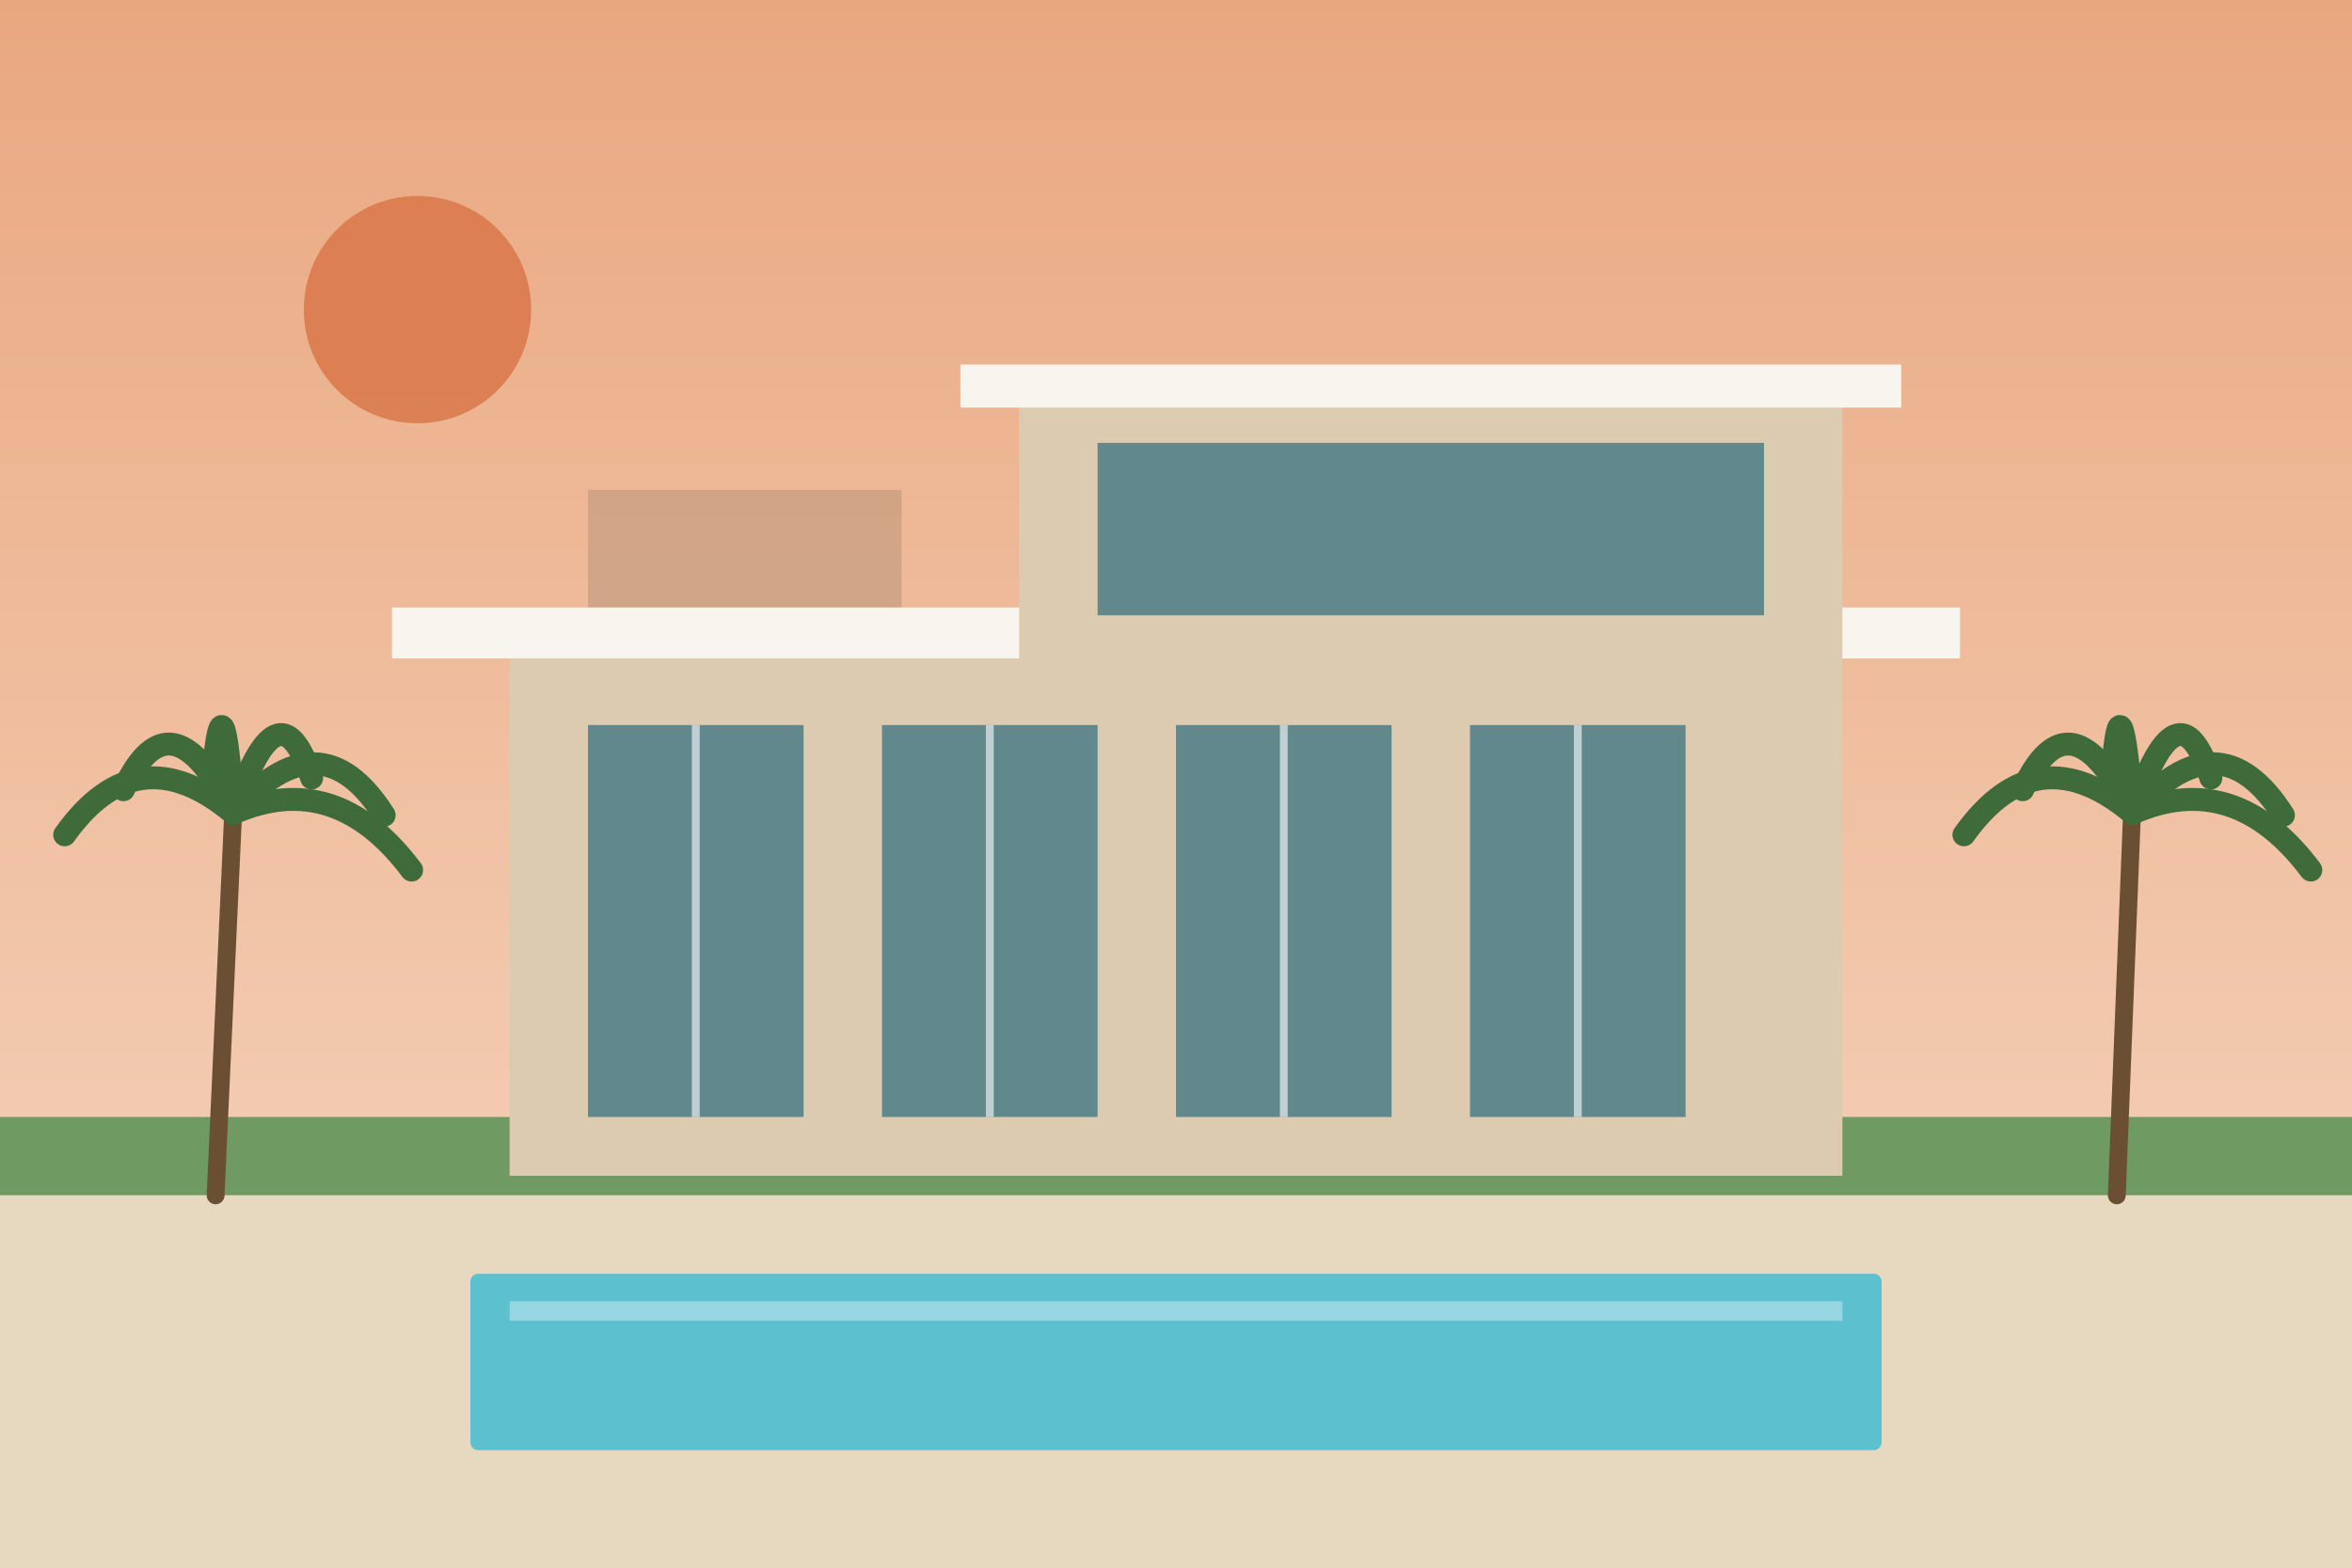
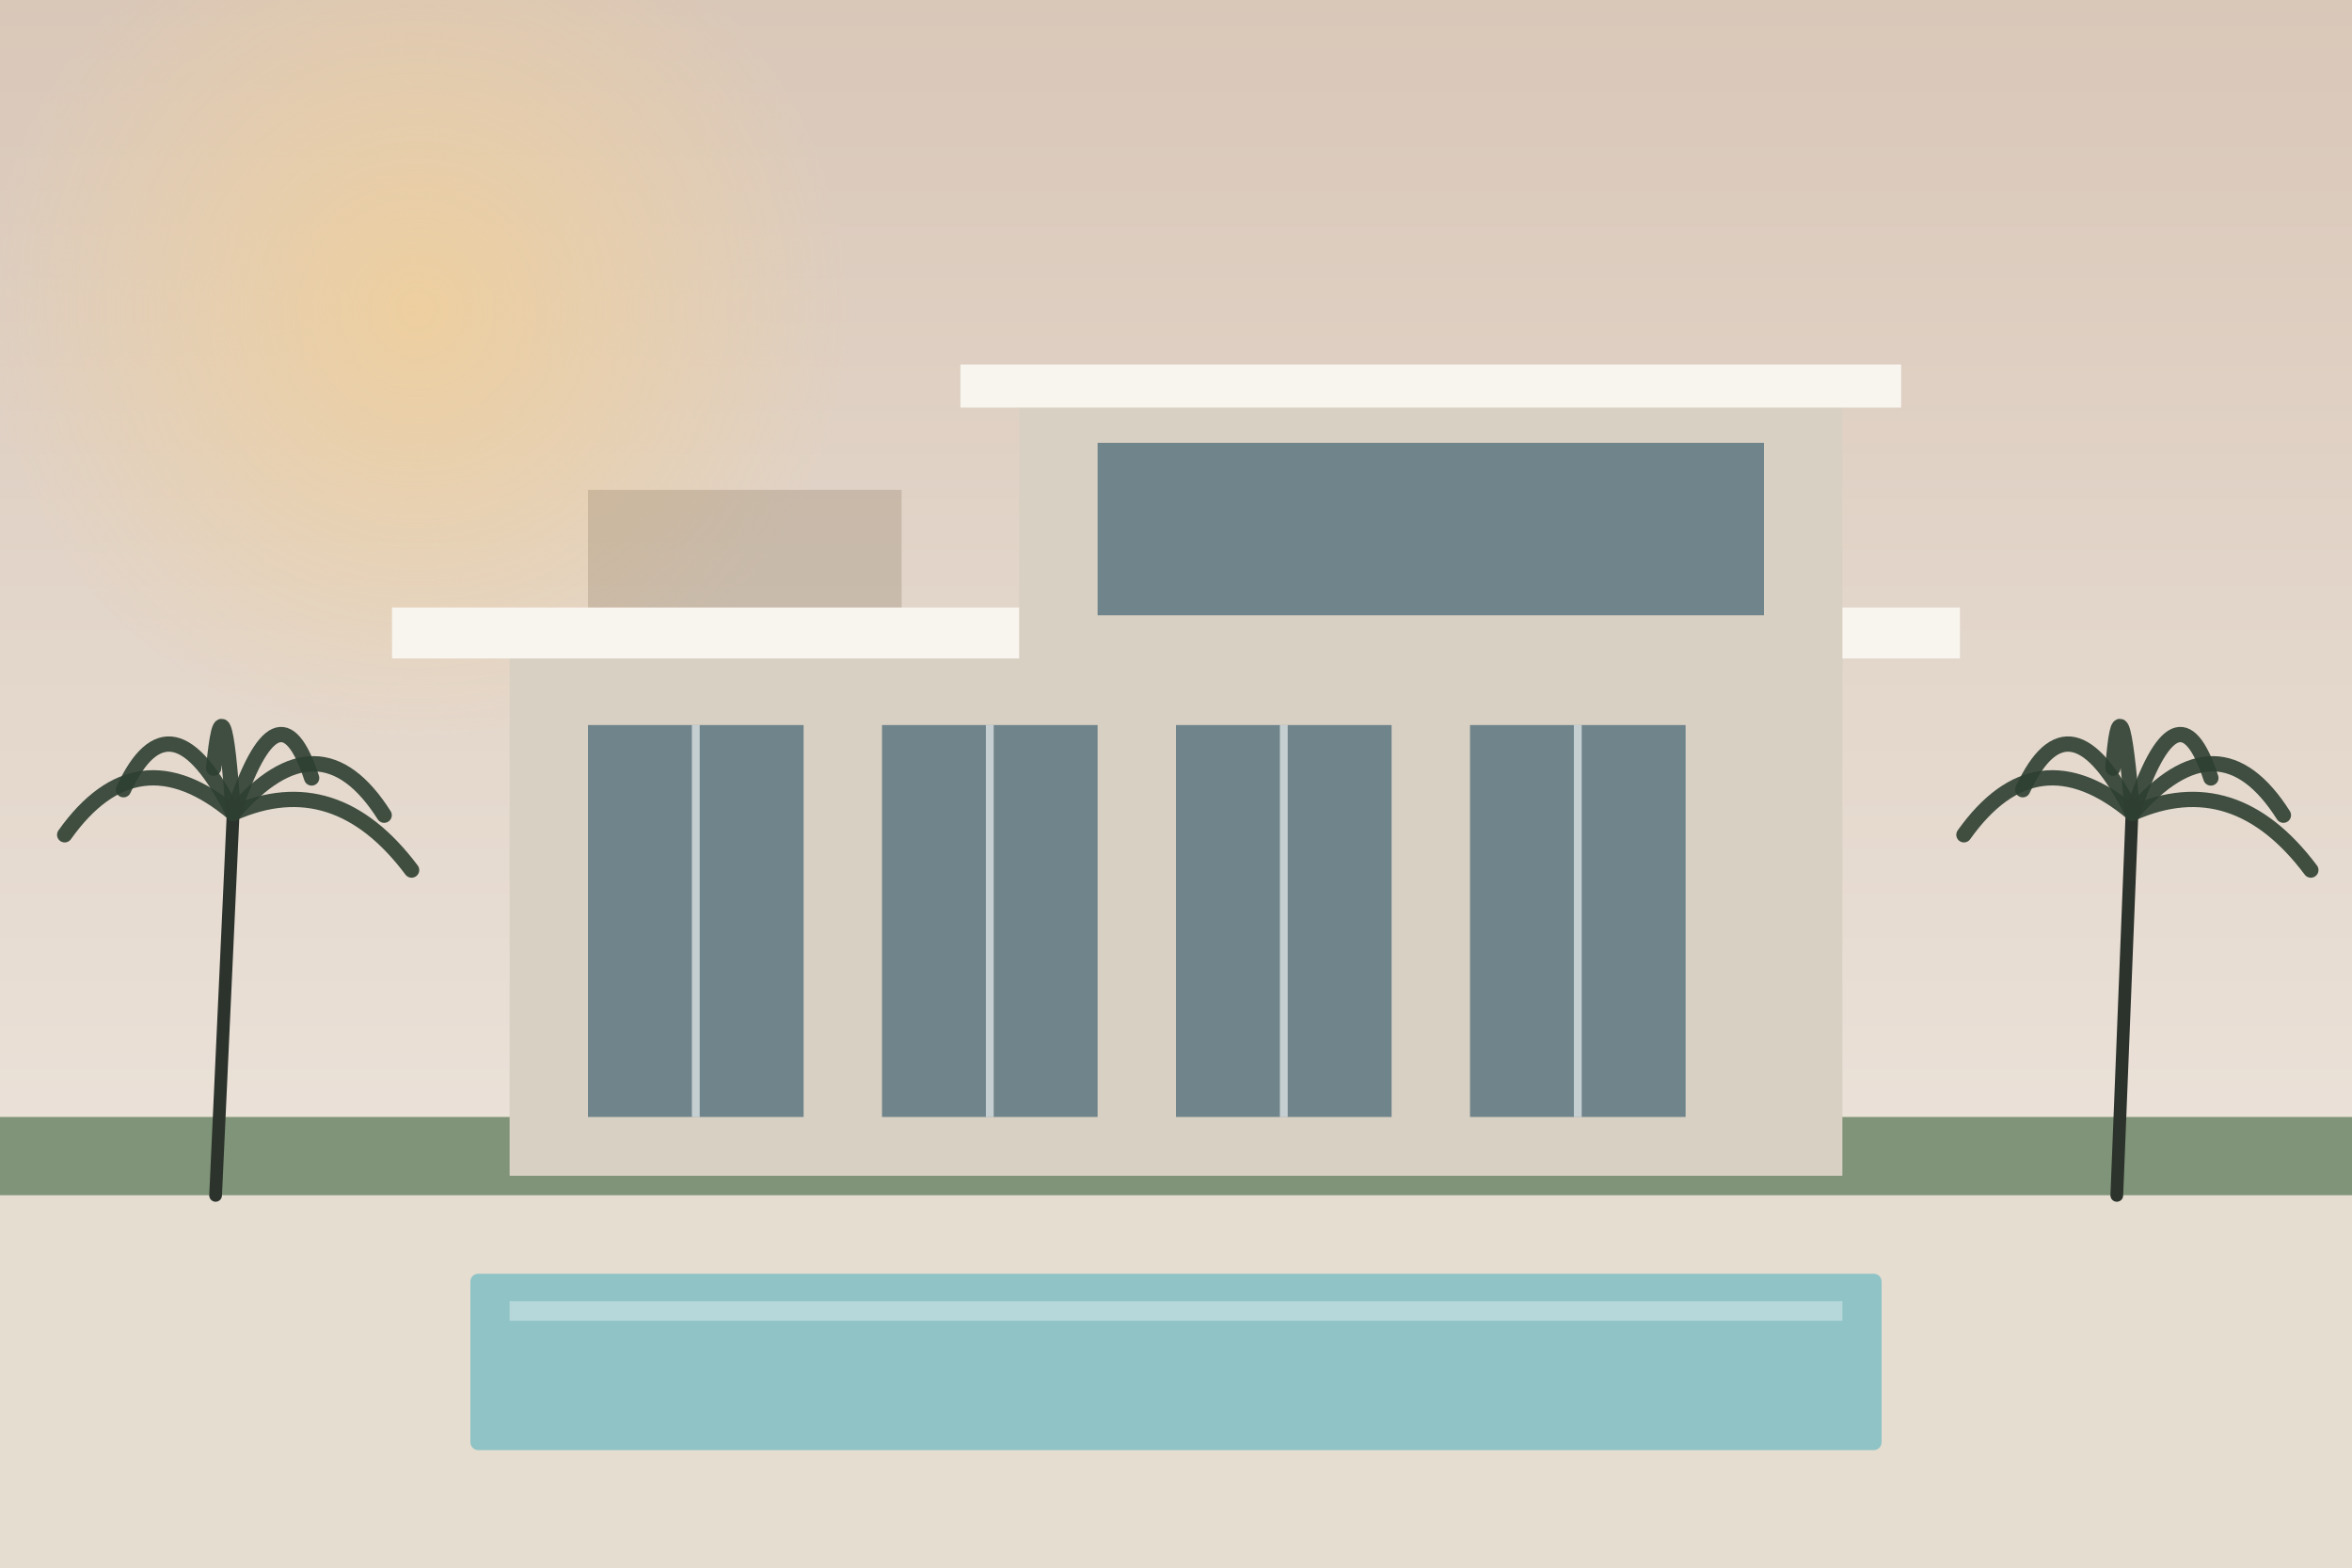
<svg xmlns="http://www.w3.org/2000/svg" viewBox="0 0 1200 800">
  <defs>
    <linearGradient id="s" x1="0" y1="0" x2="0" y2="1">
-       <stop offset="0" stop-color="#e9a77f" />
-       <stop offset="1" stop-color="#f7d9c4" />
+       <stop offset="0" stop-color="#d9c7b8" />
+       <stop offset="1" stop-color="#f1ebe4" />
    </linearGradient>
  </defs>
  <rect width="1200" height="800" fill="url(#s)" />
-   <circle cx="213" cy="158" r="58" fill="#d9774a" opacity=".85" />
-   <rect y="570" width="1200" height="40" fill="#6f9a62" />
-   <rect x="260" y="330" width="680" height="270" fill="#dccbb0" />
+   <radialGradient id="g">
+     <stop offset="0" stop-color="#efcf9c" stop-opacity=".9" />
+     <stop offset="1" stop-color="#efcf9c" stop-opacity="0" />
+   </radialGradient>
+   <circle cx="213" cy="158" r="220" fill="url(#g)" />
+   <rect y="570" width="1200" height="40" fill="#7f9478" />
+   <rect x="260" y="330" width="680" height="270" fill="#d8d0c2" />
  <rect x="200" y="310" width="800" height="26" fill="#f8f4ee" />
-   <rect x="520" y="200" width="420" height="140" fill="#dccbb0" />
+   <rect x="520" y="200" width="420" height="140" fill="#d8d0c2" />
  <rect x="490" y="186" width="480" height="22" fill="#f8f4ee" />
-   <rect x="560" y="226" width="340" height="88" fill="#4b7c86" opacity=".85" />
-   <rect x="300" y="370" width="110" height="200" fill="#4b7c86" opacity=".85" />
+   <rect x="560" y="226" width="340" height="88" fill="#5d7781" opacity=".85" />
+   <rect x="300" y="370" width="110" height="200" fill="#5d7781" opacity=".85" />
  <rect x="353" y="370" width="4" height="200" fill="#fff" opacity=".6" />
-   <rect x="450" y="370" width="110" height="200" fill="#4b7c86" opacity=".85" />
+   <rect x="450" y="370" width="110" height="200" fill="#5d7781" opacity=".85" />
  <rect x="503" y="370" width="4" height="200" fill="#fff" opacity=".6" />
-   <rect x="600" y="370" width="110" height="200" fill="#4b7c86" opacity=".85" />
+   <rect x="600" y="370" width="110" height="200" fill="#5d7781" opacity=".85" />
  <rect x="653" y="370" width="4" height="200" fill="#fff" opacity=".6" />
-   <rect x="750" y="370" width="110" height="200" fill="#4b7c86" opacity=".85" />
+   <rect x="750" y="370" width="110" height="200" fill="#5d7781" opacity=".85" />
  <rect x="803" y="370" width="4" height="200" fill="#fff" opacity=".6" />
  <rect x="300" y="250" width="160" height="60" fill="#7a6a55" opacity=".25" />
-   <rect y="610" width="1200" height="200" fill="#e6d9c0" />
-   <rect x="240" y="650" width="720" height="90" rx="4" fill="#5cc0cf" />
+   <rect y="610" width="1200" height="200" fill="#e4ddd0" />
+   <rect x="240" y="650" width="720" height="90" rx="4" fill="#8fc3c6" />
  <rect x="260" y="664" width="680" height="10" fill="#fff" opacity=".35" />
-   <path d="M110 610 Q114.476 512.5 118.951 415.0" stroke="#6b4f33" stroke-width="9.1" fill="none" stroke-linecap="round" />
-   <path d="M119 415 Q70 374 33 426" stroke="#3f6b3a" stroke-width="11.7" fill="none" stroke-linecap="round" />
-   <path d="M119 415 Q87 351 63 403" stroke="#3f6b3a" stroke-width="11.7" fill="none" stroke-linecap="round" />
-   <path d="M119 415 Q114 340 109 392" stroke="#3f6b3a" stroke-width="11.7" fill="none" stroke-linecap="round" />
-   <path d="M119 415 Q142 345 159 397" stroke="#3f6b3a" stroke-width="11.7" fill="none" stroke-linecap="round" />
-   <path d="M119 415 Q163 364 196 416" stroke="#3f6b3a" stroke-width="11.7" fill="none" stroke-linecap="round" />
-   <path d="M119 415 Q171 392 210 444" stroke="#3f6b3a" stroke-width="11.7" fill="none" stroke-linecap="round" />
-   <path d="M1080 610 Q1083.875 512.5 1087.751 415.0" stroke="#6b4f33" stroke-width="9.1" fill="none" stroke-linecap="round" />
-   <path d="M1088 415 Q1039 374 1002 426" stroke="#3f6b3a" stroke-width="11.7" fill="none" stroke-linecap="round" />
-   <path d="M1088 415 Q1056 351 1032 403" stroke="#3f6b3a" stroke-width="11.7" fill="none" stroke-linecap="round" />
-   <path d="M1088 415 Q1082 340 1078 392" stroke="#3f6b3a" stroke-width="11.7" fill="none" stroke-linecap="round" />
-   <path d="M1088 415 Q1111 345 1128 397" stroke="#3f6b3a" stroke-width="11.7" fill="none" stroke-linecap="round" />
-   <path d="M1088 415 Q1132 364 1165 416" stroke="#3f6b3a" stroke-width="11.7" fill="none" stroke-linecap="round" />
-   <path d="M1088 415 Q1140 392 1179 444" stroke="#3f6b3a" stroke-width="11.7" fill="none" stroke-linecap="round" />
+   <path d="M110 610 Q114.476 512.5 118.951 415.0" stroke="#2c332c" stroke-width="6.5" fill="none" stroke-linecap="round" />
+   <path d="M119 415 Q70 374 33 426" stroke="#2e3f31" stroke-width="7.8" fill="none" stroke-linecap="round" opacity=".9" />
+   <path d="M119 415 Q87 351 63 403" stroke="#2e3f31" stroke-width="7.8" fill="none" stroke-linecap="round" opacity=".9" />
+   <path d="M119 415 Q114 340 109 392" stroke="#2e3f31" stroke-width="7.8" fill="none" stroke-linecap="round" opacity=".9" />
+   <path d="M119 415 Q142 345 159 397" stroke="#2e3f31" stroke-width="7.8" fill="none" stroke-linecap="round" opacity=".9" />
+   <path d="M119 415 Q163 364 196 416" stroke="#2e3f31" stroke-width="7.8" fill="none" stroke-linecap="round" opacity=".9" />
+   <path d="M119 415 Q171 392 210 444" stroke="#2e3f31" stroke-width="7.8" fill="none" stroke-linecap="round" opacity=".9" />
+   <path d="M1080 610 Q1083.875 512.5 1087.751 415.0" stroke="#2c332c" stroke-width="6.5" fill="none" stroke-linecap="round" />
+   <path d="M1088 415 Q1039 374 1002 426" stroke="#2e3f31" stroke-width="7.8" fill="none" stroke-linecap="round" opacity=".9" />
+   <path d="M1088 415 Q1056 351 1032 403" stroke="#2e3f31" stroke-width="7.8" fill="none" stroke-linecap="round" opacity=".9" />
+   <path d="M1088 415 Q1082 340 1078 392" stroke="#2e3f31" stroke-width="7.8" fill="none" stroke-linecap="round" opacity=".9" />
+   <path d="M1088 415 Q1111 345 1128 397" stroke="#2e3f31" stroke-width="7.8" fill="none" stroke-linecap="round" opacity=".9" />
+   <path d="M1088 415 Q1132 364 1165 416" stroke="#2e3f31" stroke-width="7.8" fill="none" stroke-linecap="round" opacity=".9" />
+   <path d="M1088 415 Q1140 392 1179 444" stroke="#2e3f31" stroke-width="7.8" fill="none" stroke-linecap="round" opacity=".9" />
</svg>
